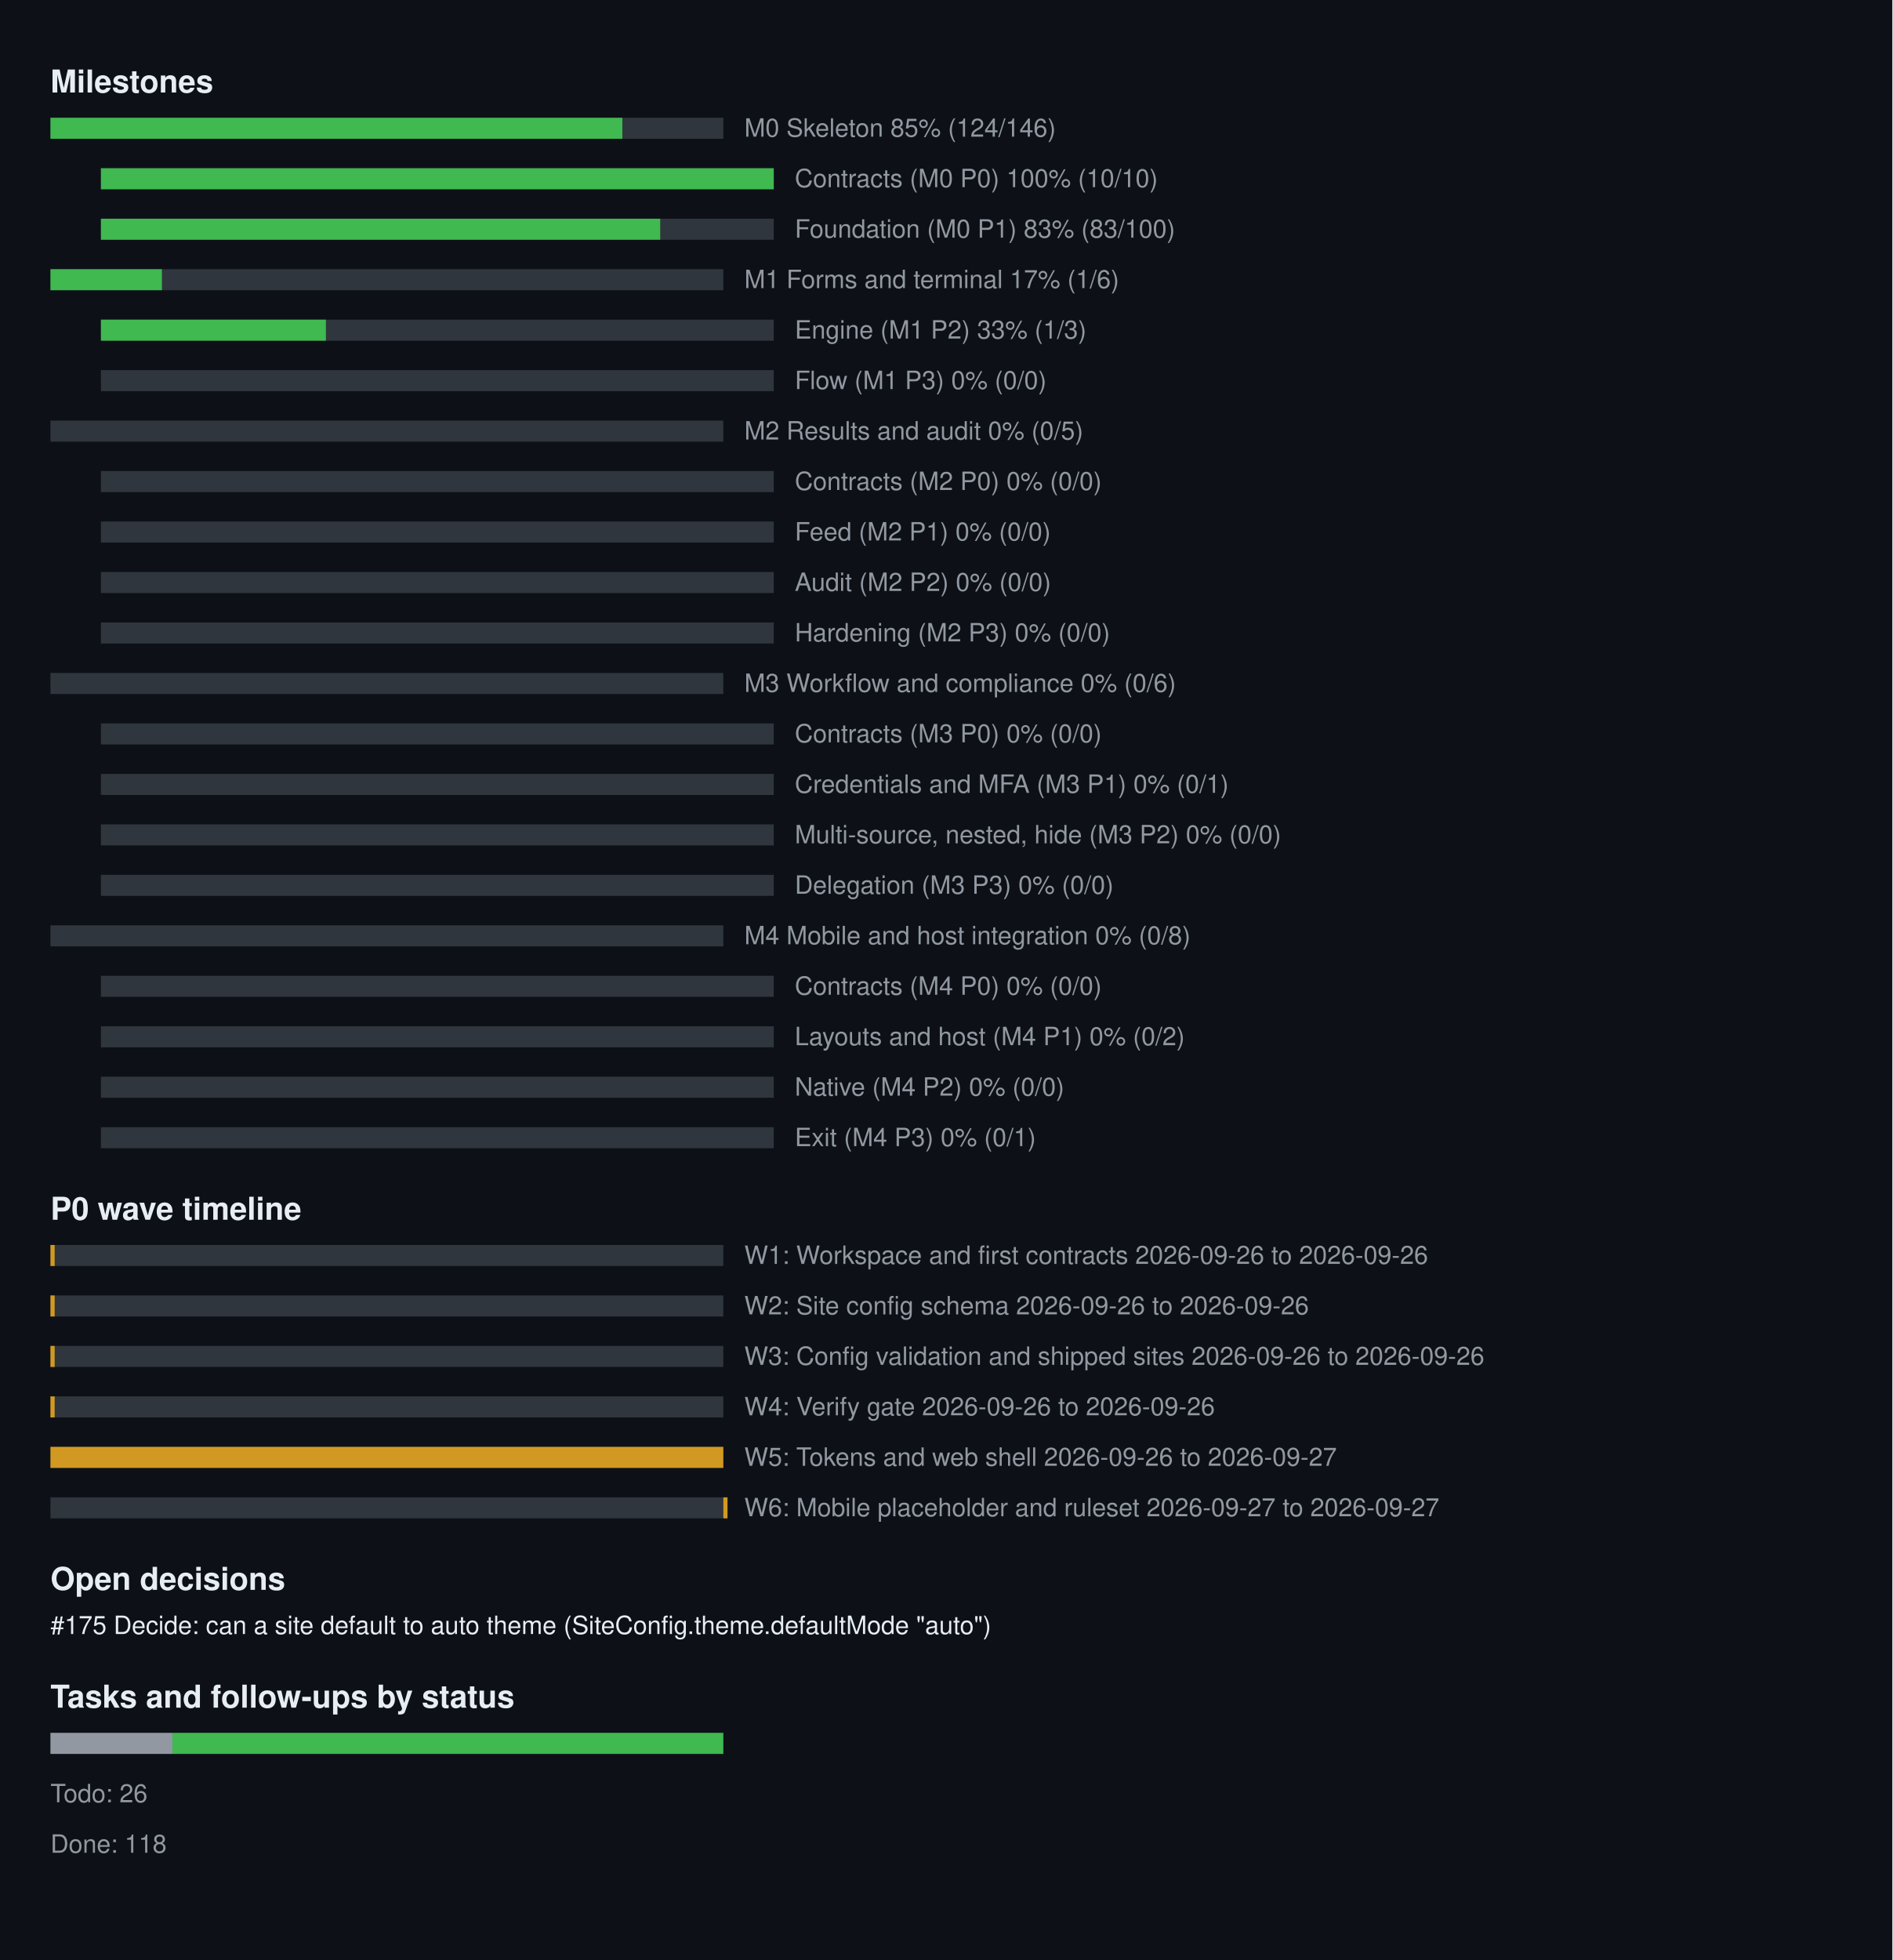
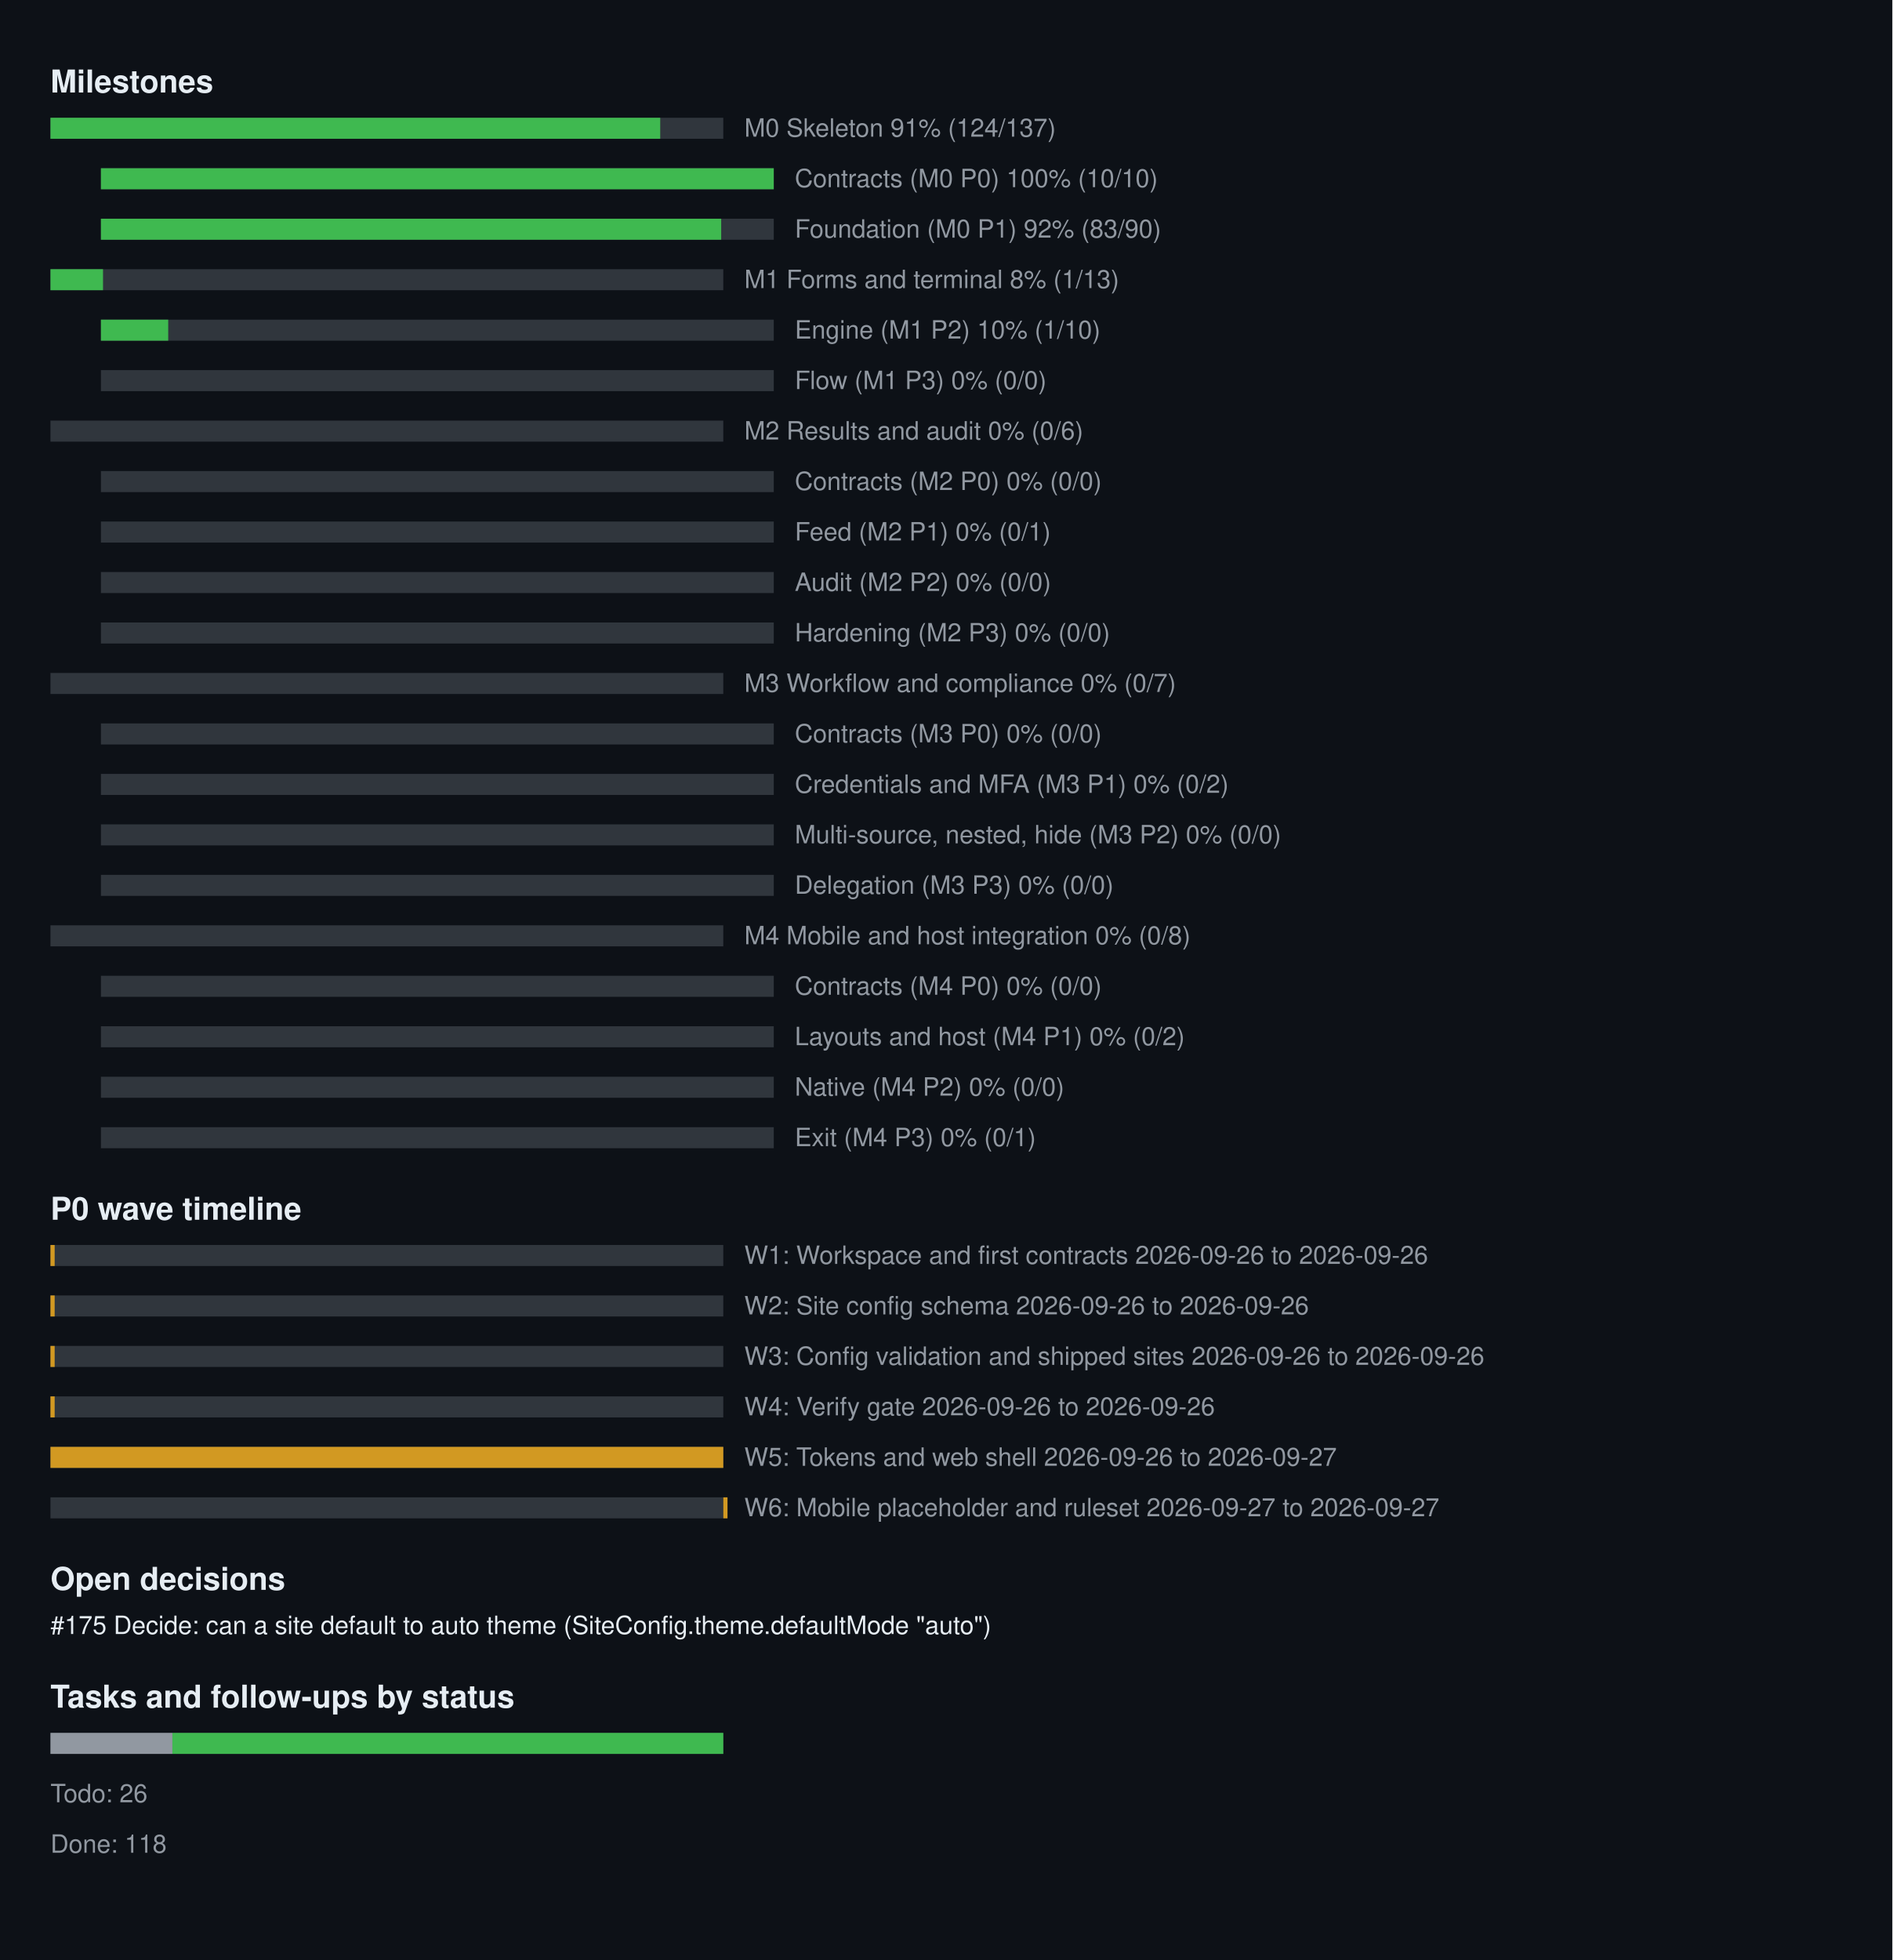
<svg xmlns="http://www.w3.org/2000/svg" role="img" viewBox="0 0 900 932" width="900" height="932" font-family="Helvetica, Arial, sans-serif">
  <rect width="900" height="932" fill="#0d1117" />
  <text x="24" y="44" fill="#e6edf3" font-size="15" font-weight="700">Milestones</text>
  <rect x="24" y="56" width="320" height="10" fill="#30363d" />
-   <rect x="24" y="56" width="272" height="10" fill="#3fb950" />
-   <text x="354" y="65" fill="#9198a1" font-size="12">M0 Skeleton 85% (124/146)</text>
+   <rect x="24" y="56" width="290" height="10" fill="#3fb950" />
+   <text x="354" y="65" fill="#9198a1" font-size="12">M0 Skeleton 91% (124/137)</text>
  <rect x="48" y="80" width="320" height="10" fill="#30363d" />
  <rect x="48" y="80" width="320" height="10" fill="#3fb950" />
  <text x="378" y="89" fill="#9198a1" font-size="12">Contracts (M0 P0) 100% (10/10)</text>
  <rect x="48" y="104" width="320" height="10" fill="#30363d" />
-   <rect x="48" y="104" width="266" height="10" fill="#3fb950" />
-   <text x="378" y="113" fill="#9198a1" font-size="12">Foundation (M0 P1) 83% (83/100)</text>
+   <rect x="48" y="104" width="295" height="10" fill="#3fb950" />
+   <text x="378" y="113" fill="#9198a1" font-size="12">Foundation (M0 P1) 92% (83/90)</text>
  <rect x="24" y="128" width="320" height="10" fill="#30363d" />
-   <rect x="24" y="128" width="53" height="10" fill="#3fb950" />
-   <text x="354" y="137" fill="#9198a1" font-size="12">M1 Forms and terminal 17% (1/6)</text>
+   <rect x="24" y="128" width="25" height="10" fill="#3fb950" />
+   <text x="354" y="137" fill="#9198a1" font-size="12">M1 Forms and terminal 8% (1/13)</text>
  <rect x="48" y="152" width="320" height="10" fill="#30363d" />
-   <rect x="48" y="152" width="107" height="10" fill="#3fb950" />
-   <text x="378" y="161" fill="#9198a1" font-size="12">Engine (M1 P2) 33% (1/3)</text>
+   <rect x="48" y="152" width="32" height="10" fill="#3fb950" />
+   <text x="378" y="161" fill="#9198a1" font-size="12">Engine (M1 P2) 10% (1/10)</text>
  <rect x="48" y="176" width="320" height="10" fill="#30363d" />
  <text x="378" y="185" fill="#9198a1" font-size="12">Flow (M1 P3) 0% (0/0)</text>
  <rect x="24" y="200" width="320" height="10" fill="#30363d" />
-   <text x="354" y="209" fill="#9198a1" font-size="12">M2 Results and audit 0% (0/5)</text>
+   <text x="354" y="209" fill="#9198a1" font-size="12">M2 Results and audit 0% (0/6)</text>
  <rect x="48" y="224" width="320" height="10" fill="#30363d" />
  <text x="378" y="233" fill="#9198a1" font-size="12">Contracts (M2 P0) 0% (0/0)</text>
  <rect x="48" y="248" width="320" height="10" fill="#30363d" />
-   <text x="378" y="257" fill="#9198a1" font-size="12">Feed (M2 P1) 0% (0/0)</text>
+   <text x="378" y="257" fill="#9198a1" font-size="12">Feed (M2 P1) 0% (0/1)</text>
  <rect x="48" y="272" width="320" height="10" fill="#30363d" />
  <text x="378" y="281" fill="#9198a1" font-size="12">Audit (M2 P2) 0% (0/0)</text>
  <rect x="48" y="296" width="320" height="10" fill="#30363d" />
  <text x="378" y="305" fill="#9198a1" font-size="12">Hardening (M2 P3) 0% (0/0)</text>
  <rect x="24" y="320" width="320" height="10" fill="#30363d" />
-   <text x="354" y="329" fill="#9198a1" font-size="12">M3 Workflow and compliance 0% (0/6)</text>
+   <text x="354" y="329" fill="#9198a1" font-size="12">M3 Workflow and compliance 0% (0/7)</text>
  <rect x="48" y="344" width="320" height="10" fill="#30363d" />
  <text x="378" y="353" fill="#9198a1" font-size="12">Contracts (M3 P0) 0% (0/0)</text>
  <rect x="48" y="368" width="320" height="10" fill="#30363d" />
-   <text x="378" y="377" fill="#9198a1" font-size="12">Credentials and MFA (M3 P1) 0% (0/1)</text>
+   <text x="378" y="377" fill="#9198a1" font-size="12">Credentials and MFA (M3 P1) 0% (0/2)</text>
  <rect x="48" y="392" width="320" height="10" fill="#30363d" />
  <text x="378" y="401" fill="#9198a1" font-size="12">Multi-source, nested, hide (M3 P2) 0% (0/0)</text>
  <rect x="48" y="416" width="320" height="10" fill="#30363d" />
  <text x="378" y="425" fill="#9198a1" font-size="12">Delegation (M3 P3) 0% (0/0)</text>
  <rect x="24" y="440" width="320" height="10" fill="#30363d" />
  <text x="354" y="449" fill="#9198a1" font-size="12">M4 Mobile and host integration 0% (0/8)</text>
  <rect x="48" y="464" width="320" height="10" fill="#30363d" />
  <text x="378" y="473" fill="#9198a1" font-size="12">Contracts (M4 P0) 0% (0/0)</text>
  <rect x="48" y="488" width="320" height="10" fill="#30363d" />
  <text x="378" y="497" fill="#9198a1" font-size="12">Layouts and host (M4 P1) 0% (0/2)</text>
  <rect x="48" y="512" width="320" height="10" fill="#30363d" />
  <text x="378" y="521" fill="#9198a1" font-size="12">Native (M4 P2) 0% (0/0)</text>
  <rect x="48" y="536" width="320" height="10" fill="#30363d" />
  <text x="378" y="545" fill="#9198a1" font-size="12">Exit (M4 P3) 0% (0/1)</text>
  <text x="24" y="580" fill="#e6edf3" font-size="15" font-weight="700">P0 wave timeline</text>
  <rect x="24" y="592" width="320" height="10" fill="#30363d" />
  <rect x="24" y="592" width="2" height="10" fill="#d29922" />
  <text x="354" y="601" fill="#9198a1" font-size="12">W1: Workspace and first contracts 2026-09-26 to 2026-09-26</text>
  <rect x="24" y="616" width="320" height="10" fill="#30363d" />
  <rect x="24" y="616" width="2" height="10" fill="#d29922" />
  <text x="354" y="625" fill="#9198a1" font-size="12">W2: Site config schema 2026-09-26 to 2026-09-26</text>
  <rect x="24" y="640" width="320" height="10" fill="#30363d" />
  <rect x="24" y="640" width="2" height="10" fill="#d29922" />
  <text x="354" y="649" fill="#9198a1" font-size="12">W3: Config validation and shipped sites 2026-09-26 to 2026-09-26</text>
  <rect x="24" y="664" width="320" height="10" fill="#30363d" />
  <rect x="24" y="664" width="2" height="10" fill="#d29922" />
  <text x="354" y="673" fill="#9198a1" font-size="12">W4: Verify gate 2026-09-26 to 2026-09-26</text>
  <rect x="24" y="688" width="320" height="10" fill="#30363d" />
  <rect x="24" y="688" width="320" height="10" fill="#d29922" />
  <text x="354" y="697" fill="#9198a1" font-size="12">W5: Tokens and web shell 2026-09-26 to 2026-09-27</text>
  <rect x="24" y="712" width="320" height="10" fill="#30363d" />
  <rect x="344" y="712" width="2" height="10" fill="#d29922" />
  <text x="354" y="721" fill="#9198a1" font-size="12">W6: Mobile placeholder and ruleset 2026-09-27 to 2026-09-27</text>
  <text x="24" y="756" fill="#e6edf3" font-size="15" font-weight="700">Open decisions</text>
  <text x="24" y="777" fill="#e6edf3" font-size="12">#175 Decide: can a site default to auto theme (SiteConfig.theme.defaultMode "auto")</text>
  <text x="24" y="812" fill="#e6edf3" font-size="15" font-weight="700">Tasks and follow-ups by status</text>
  <rect x="24" y="824" width="320" height="10" fill="#30363d" />
  <rect x="24" y="824" width="58" height="10" fill="#9198a1" />
  <rect x="82" y="824" width="262" height="10" fill="#3fb950" />
  <text x="24" y="857" fill="#9198a1" font-size="12">Todo: 26</text>
  <text x="24" y="881" fill="#9198a1" font-size="12">Done: 118</text>
</svg>
